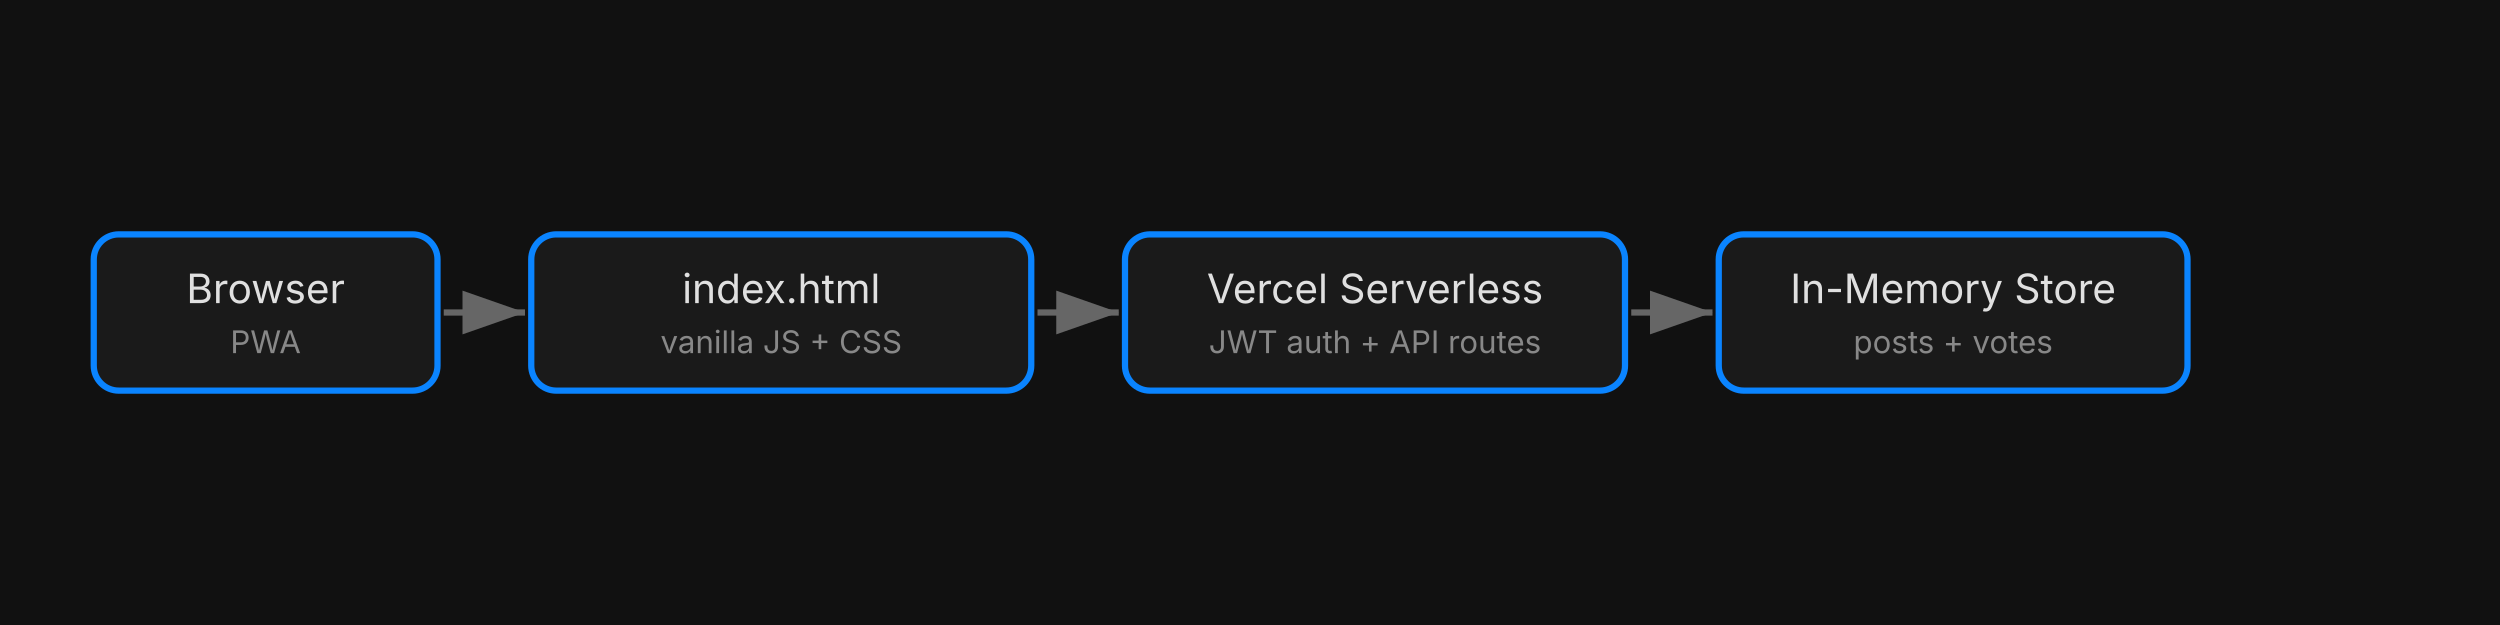
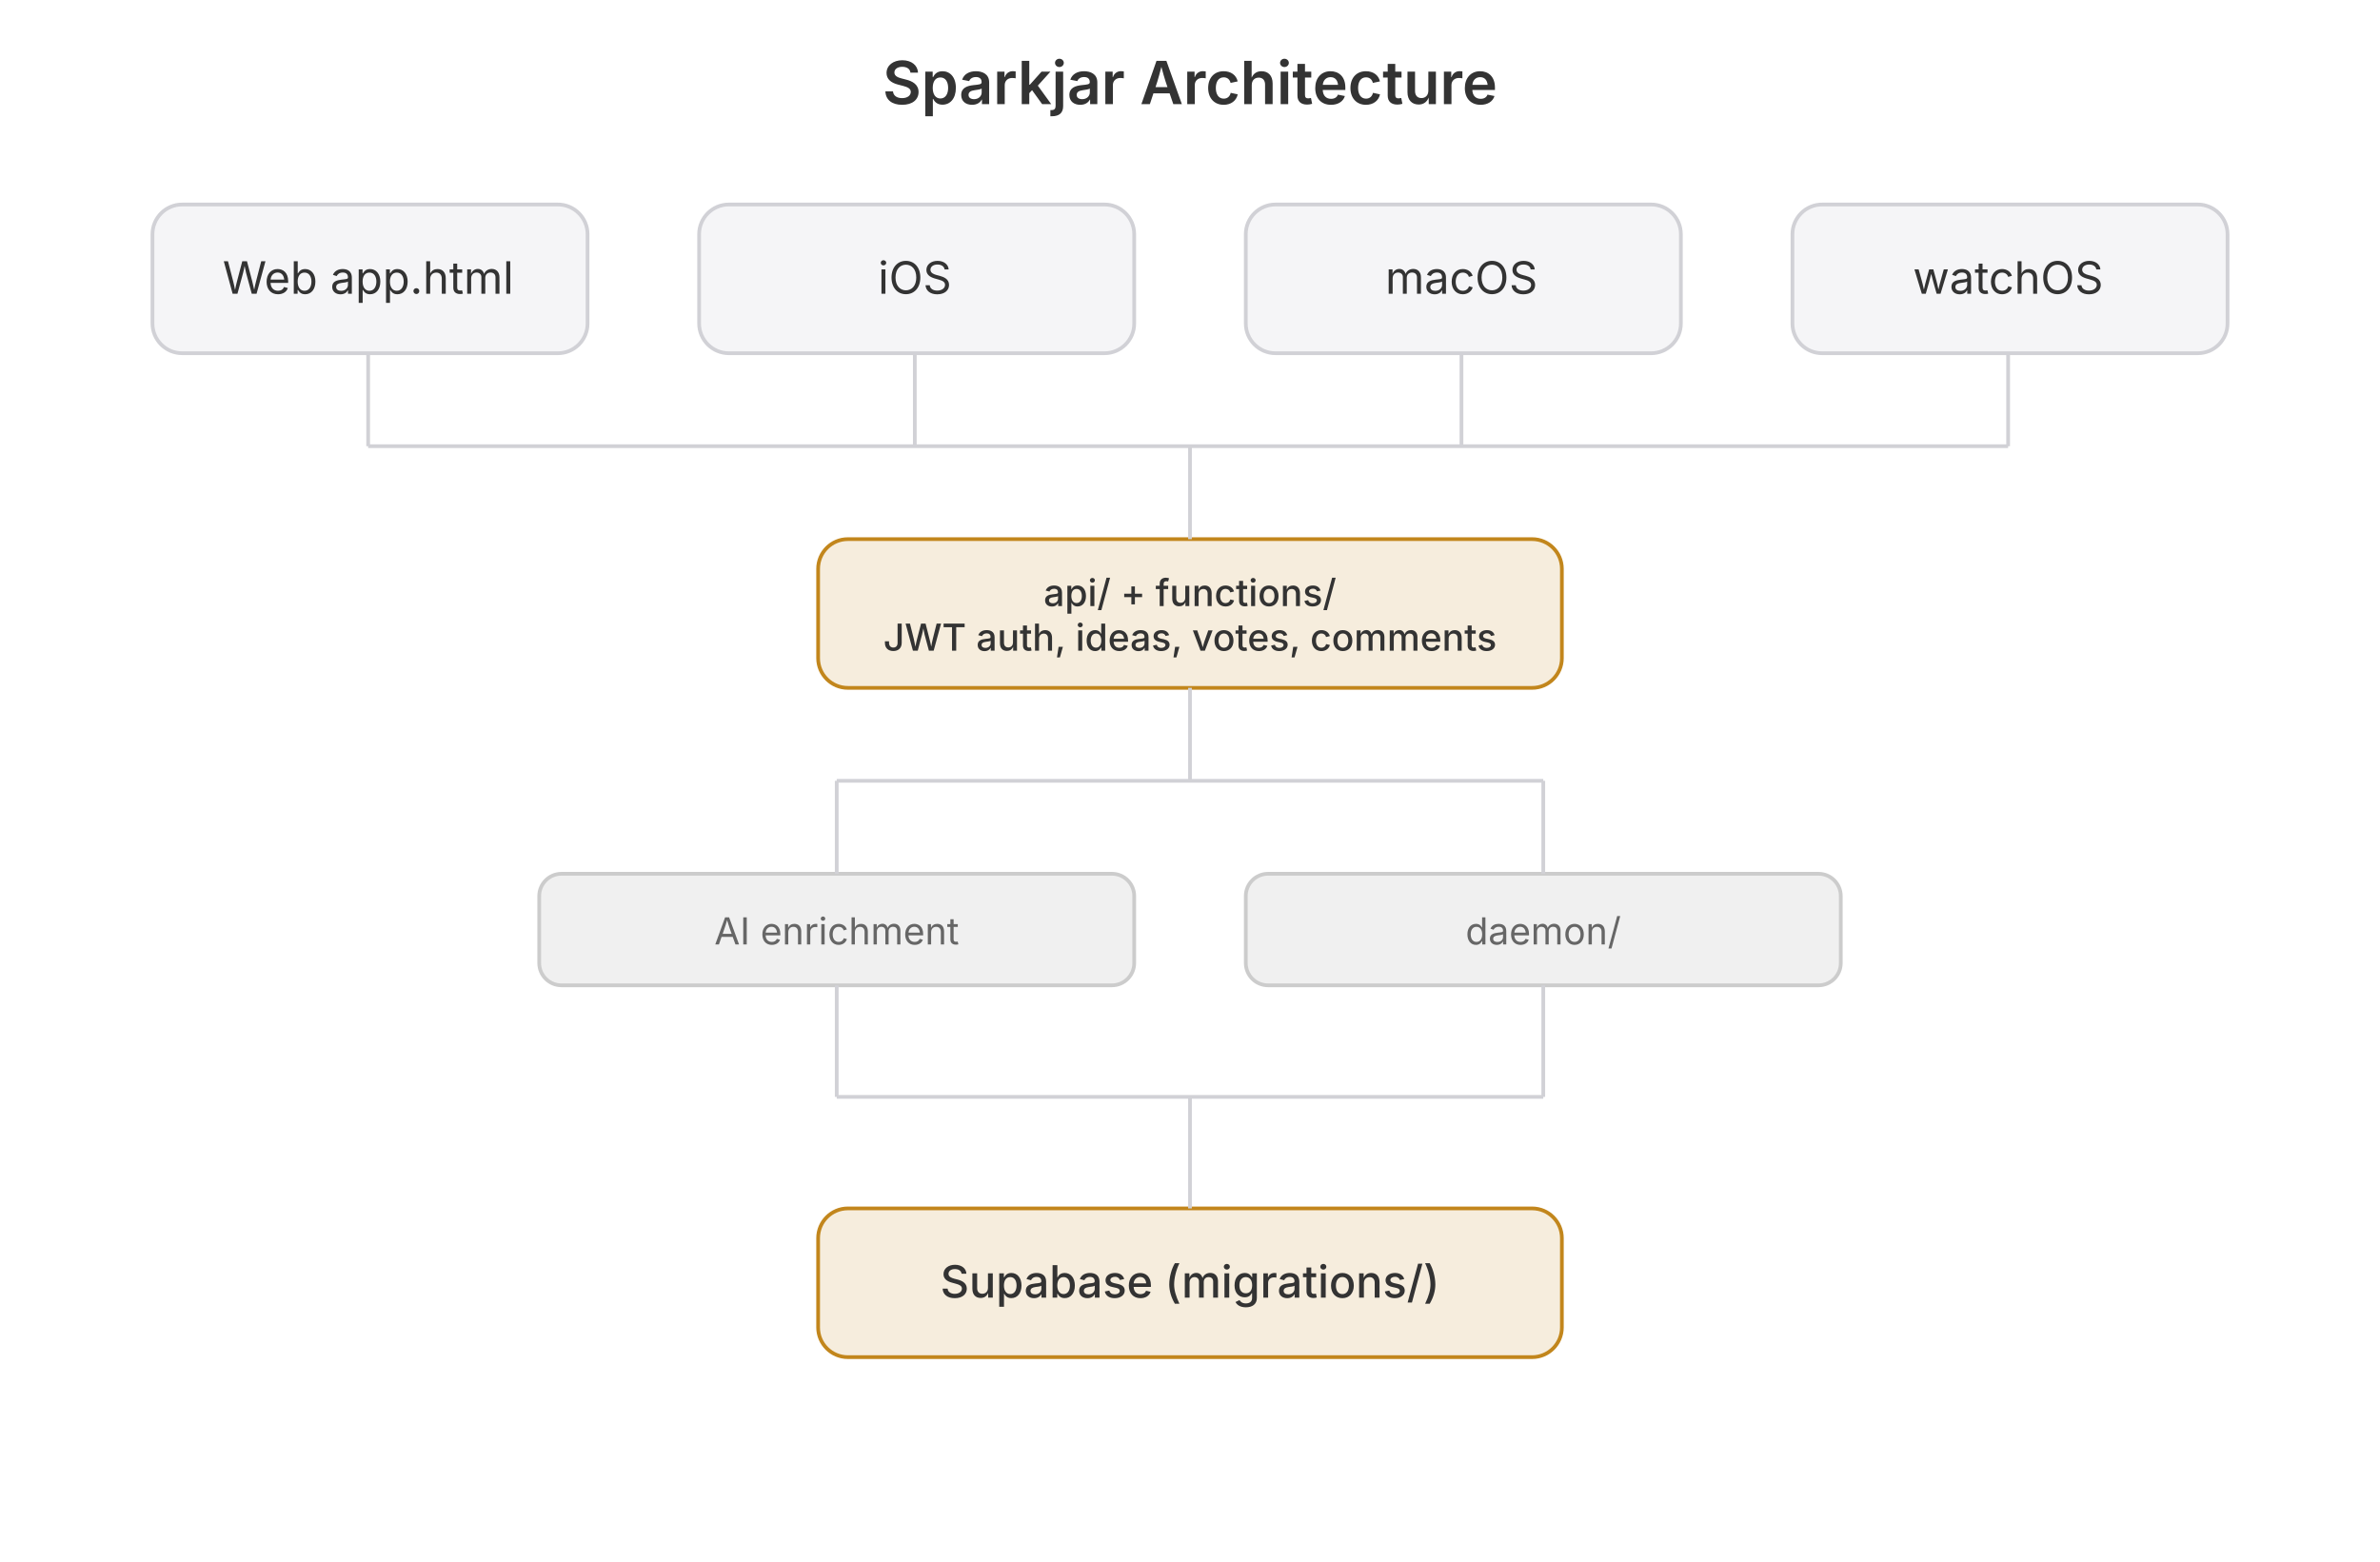
- <svg xmlns="http://www.w3.org/2000/svg" font-family="-apple-system, system-ui, sans-serif" viewBox="0 0 800 200">
-   <defs>
-     <marker id="arrowhead" markerHeight="7" markerWidth="10" orient="auto" refX="10" refY="3.5">
-       <path fill="#666" d="m0 0 10 3.5L0 7z" />
-     </marker>
-     <style>.box{fill:#1a1a1a;stroke:#0a84ff;stroke-width:2}.label,.sub{fill:#e0e0e0;font-size:13px;text-anchor:middle}.sub{fill:#888;font-size:10px}.arrow{stroke:#666;stroke-width:2;fill:none;marker-end:url(#arrowhead)}</style>
-   </defs>
-   <path fill="#111" d="M0 0h800v200H0z" />
-   <rect width="110" height="50" x="30" y="75" class="box" rx="8" />
-   <text x="85" y="97" class="label">Browser</text>
-   <text x="85" y="113" class="sub">PWA</text>
-   <path d="M142 100h26" class="arrow" />
-   <rect width="160" height="50" x="170" y="75" class="box" rx="8" />
-   <text x="250" y="97" class="label">index.html</text>
-   <text x="250" y="113" class="sub">vanilla JS + CSS</text>
-   <path d="M332 100h26" class="arrow" />
-   <rect width="160" height="50" x="360" y="75" class="box" rx="8" />
-   <text x="440" y="97" class="label">Vercel Serverless</text>
-   <text x="440" y="113" class="sub">JWT auth + API routes</text>
-   <path d="M522 100h26" class="arrow" />
-   <rect width="150" height="50" x="550" y="75" class="box" rx="8" />
-   <text x="625" y="97" class="label">In-Memory Store</text>
-   <text x="625" y="113" class="sub">posts + votes</text>
+ <svg xmlns="http://www.w3.org/2000/svg" width="640" height="420" style="background:#fff;font-family:-apple-system,BlinkMacSystemFont,sans-serif" viewBox="0 0 640 420">
+   <text x="320" y="28" fill="#333" font-size="16" font-weight="600" text-anchor="middle">Sparkjar Architecture</text>
+   <rect width="117" height="40" x="41" y="55" fill="#f5f5f7" stroke="#d1d1d6" rx="8" />
+   <text x="99" y="79" fill="#333" font-size="12" text-anchor="middle">Web app.html</text>
+   <rect width="117" height="40" x="188" y="55" fill="#f5f5f7" stroke="#d1d1d6" rx="8" />
+   <text x="246" y="79" fill="#333" font-size="12" text-anchor="middle">iOS</text>
+   <rect width="117" height="40" x="335" y="55" fill="#f5f5f7" stroke="#d1d1d6" rx="8" />
+   <text x="393" y="79" fill="#333" font-size="12" text-anchor="middle">macOS</text>
+   <rect width="117" height="40" x="482" y="55" fill="#f5f5f7" stroke="#d1d1d6" rx="8" />
+   <text x="540" y="79" fill="#333" font-size="12" text-anchor="middle">watchOS</text>
+   <rect width="200" height="40" x="220" y="145" fill="#c2861c" fill-opacity=".15" stroke="#c2861c" rx="8" />
+   <text x="320" y="163" fill="#333" font-size="10" font-weight="500" text-anchor="middle">api/ + functions/</text>
+   <text x="320" y="175" fill="#333" font-size="10" font-weight="500" text-anchor="middle">JWT auth, ideas, votes, comments</text>
+   <rect width="160" height="30" x="145" y="235" fill="#f0f0f0" stroke="#ccc" rx="6" />
+   <text x="225" y="254" fill="#666" font-size="10" text-anchor="middle">AI enrichment</text>
+   <rect width="160" height="30" x="335" y="235" fill="#f0f0f0" stroke="#ccc" rx="6" />
+   <text x="415" y="254" fill="#666" font-size="10" text-anchor="middle">daemon/</text>
+   <rect width="200" height="40" x="220" y="325" fill="#c2861c" fill-opacity=".15" stroke="#c2861c" rx="8" />
+   <text x="320" y="349" fill="#333" font-size="12" font-weight="500" text-anchor="middle">Supabase (migrations/)</text>
+   <path stroke="#d1d1d6" fill="none" d="M99 95v25M246 95v25M393 95v25M540 95v25M99 120H540M320 120V145M320 185V210M225 210v25M415 210v25M225 210H415M225 265v30M415 265v30M225 295H415M320 295V325" />
</svg>
